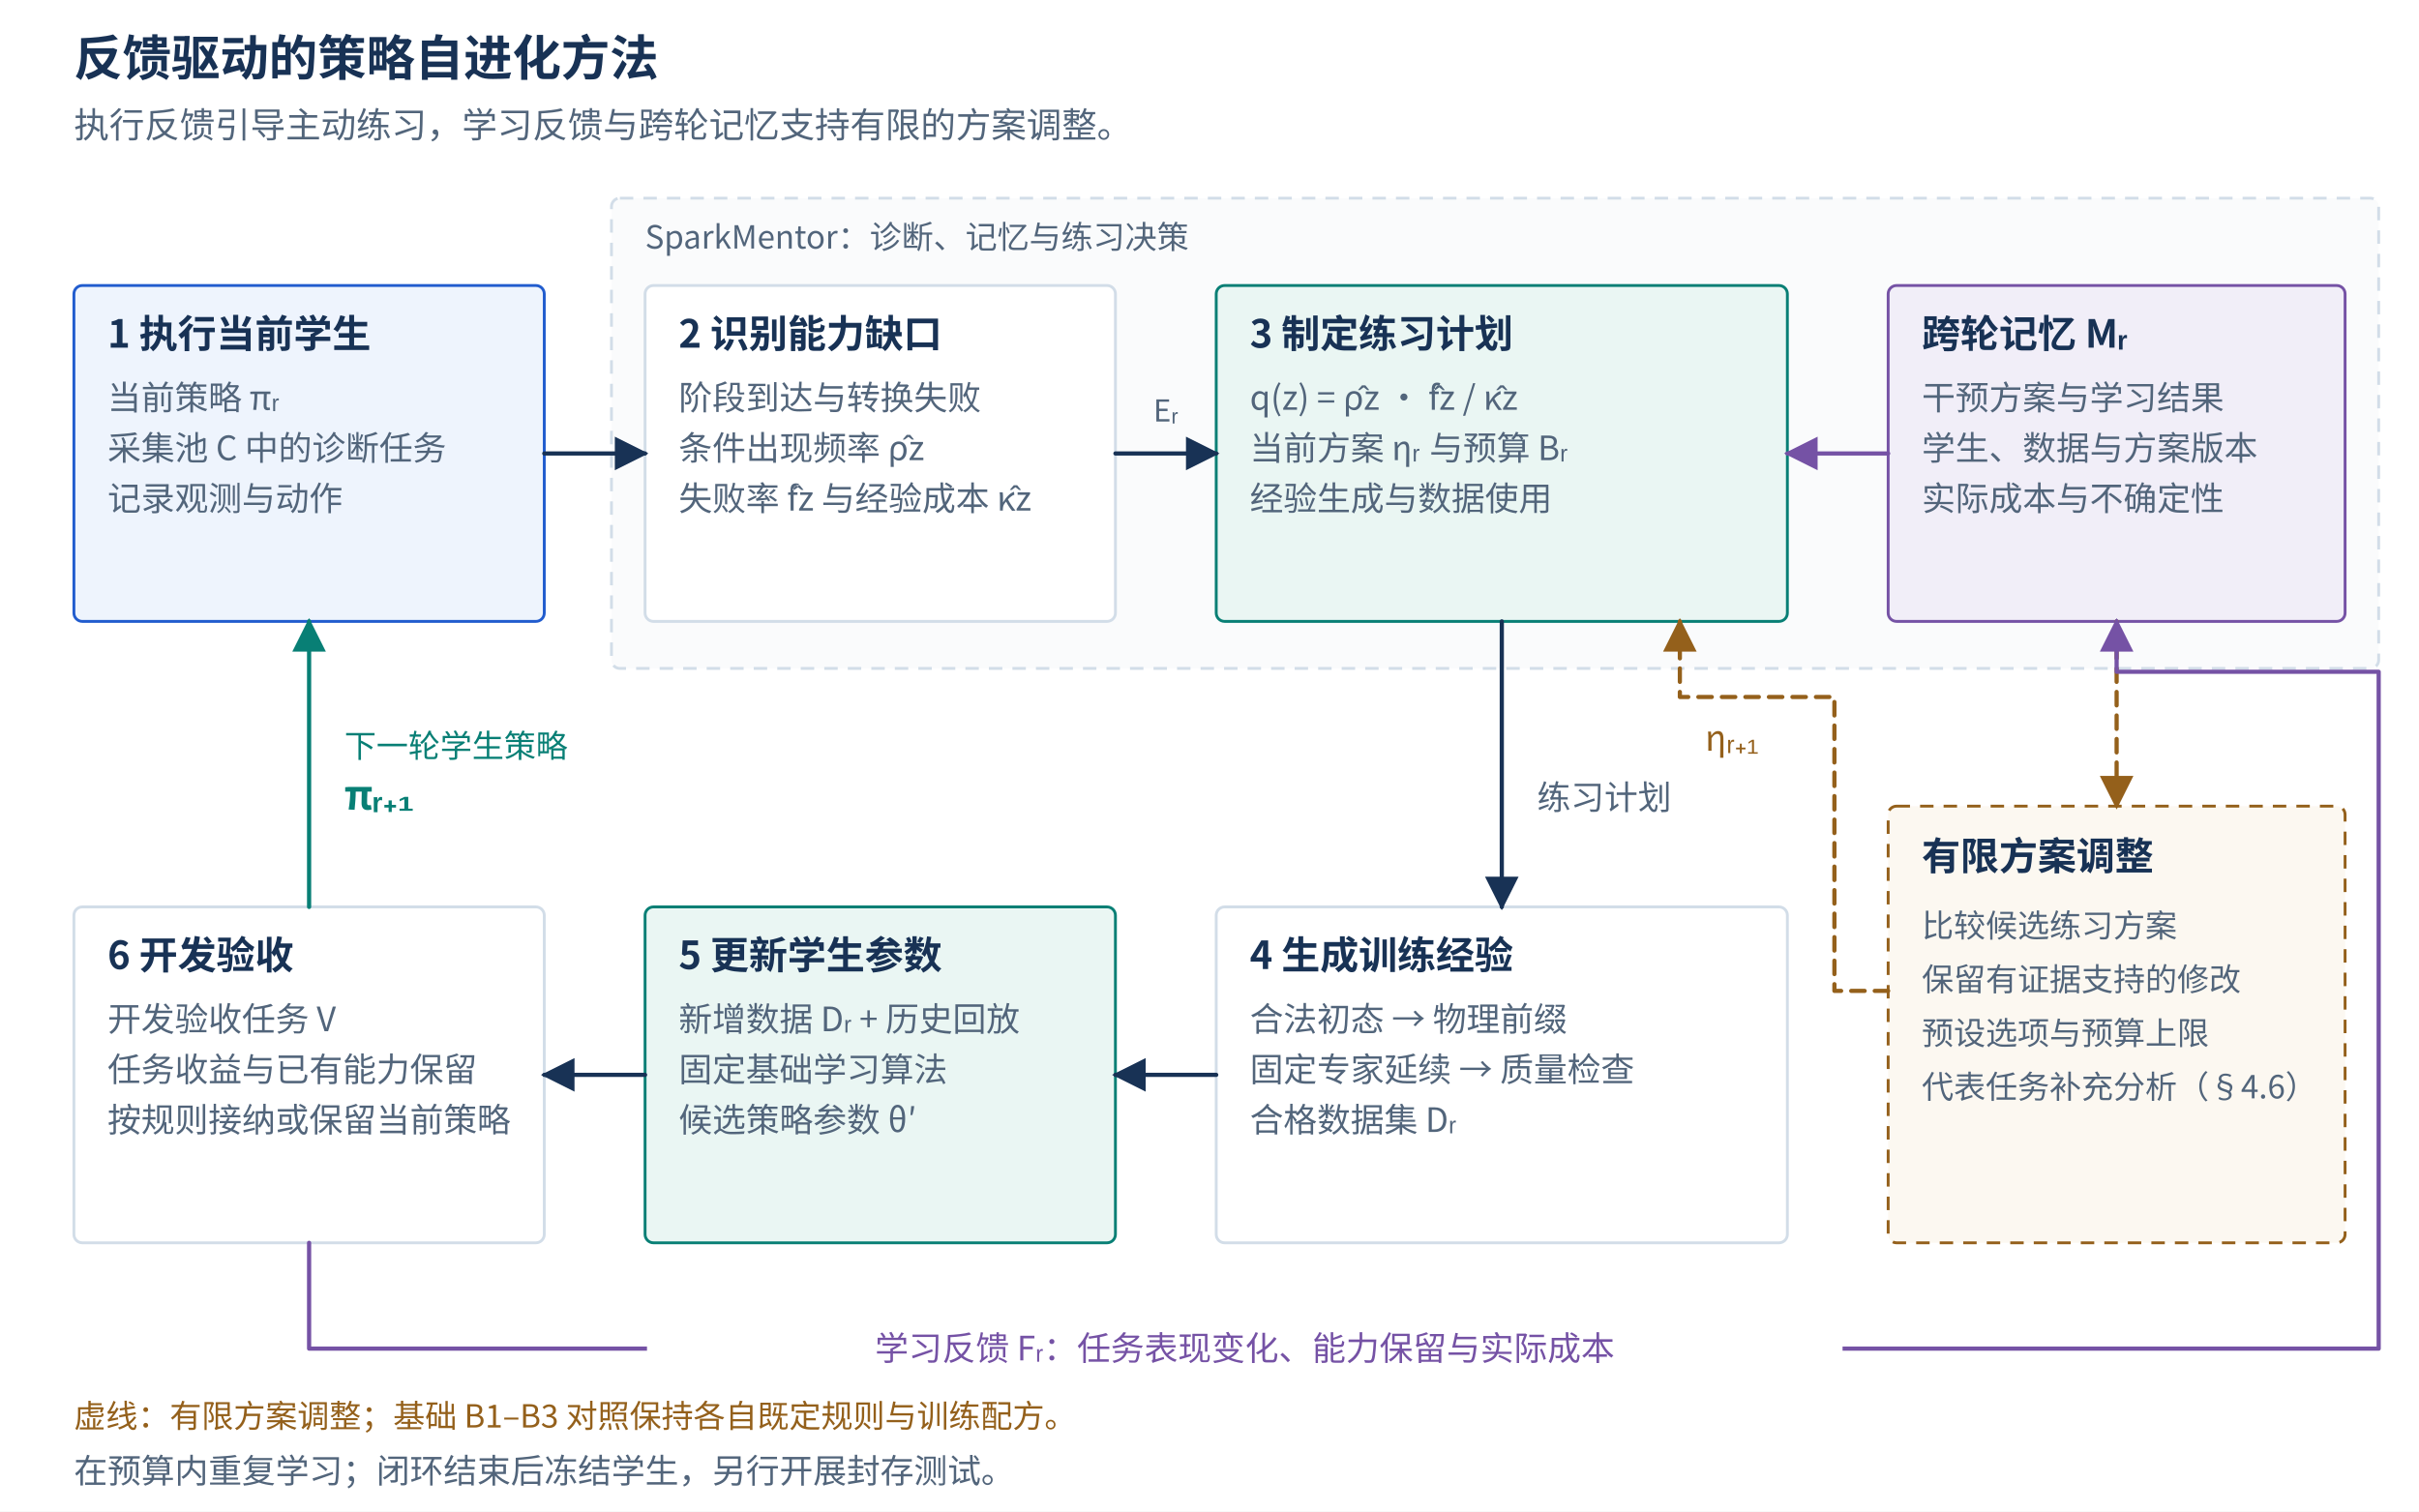
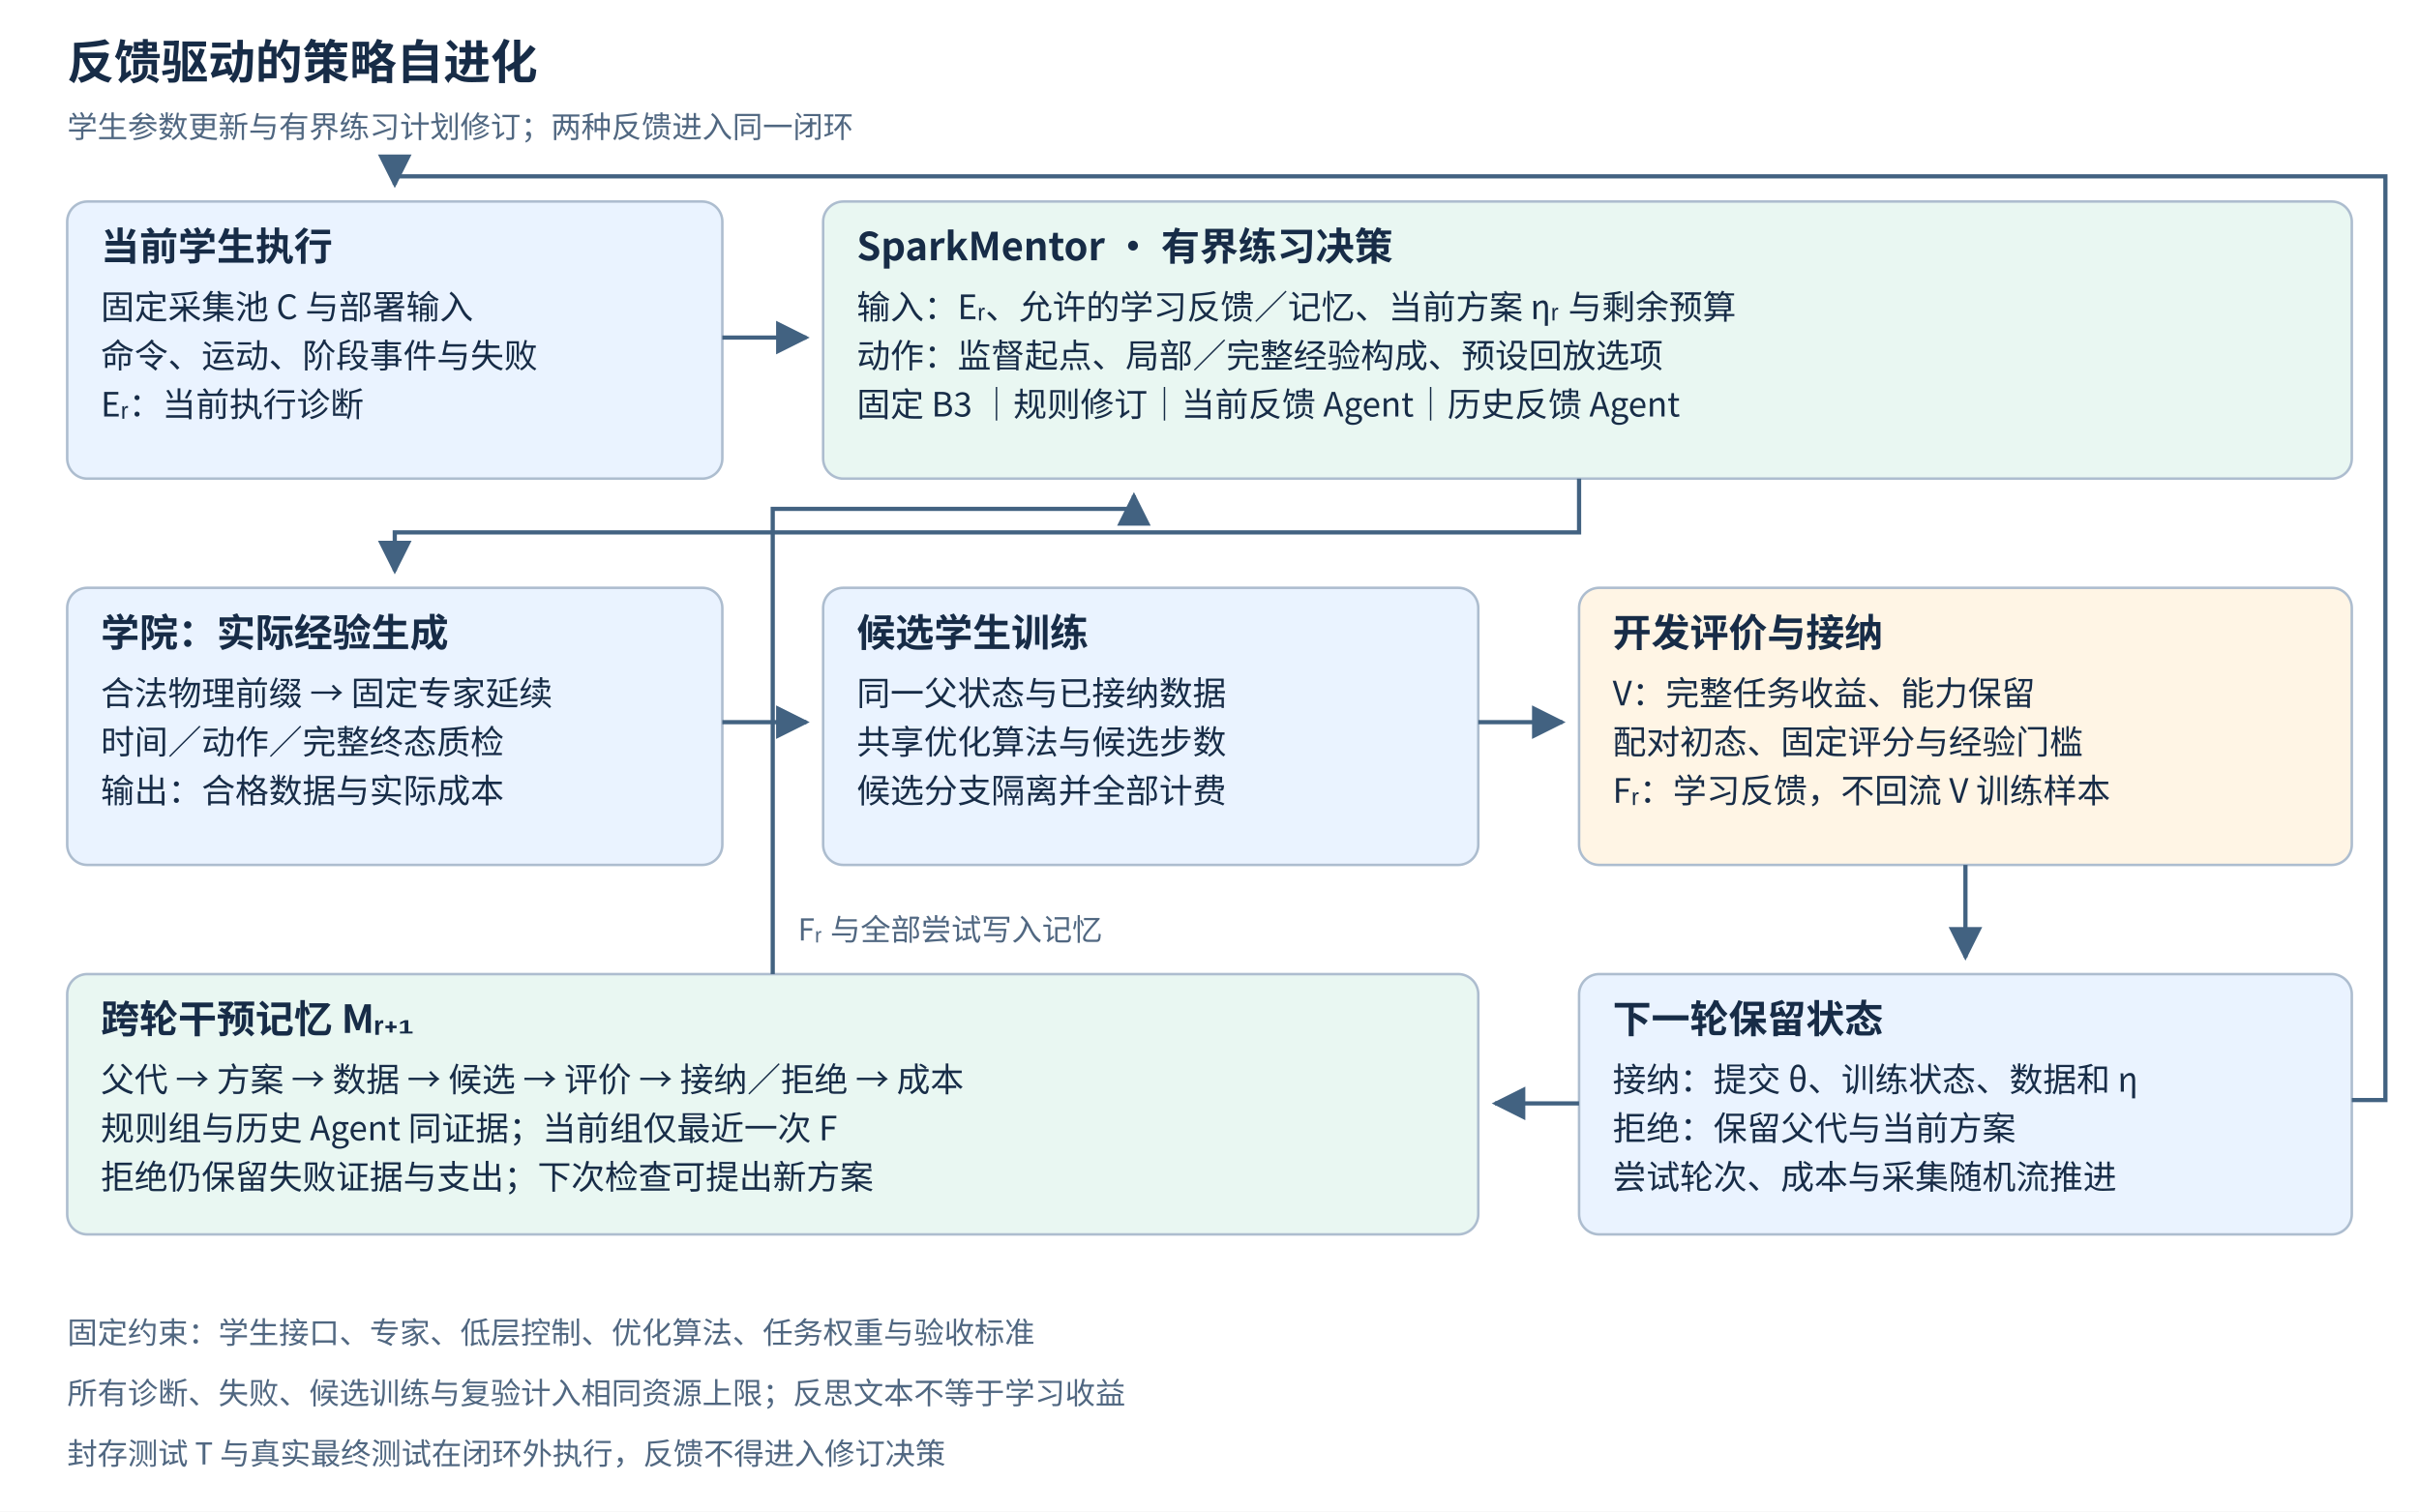
- <svg xmlns="http://www.w3.org/2000/svg" width="1440" height="900" viewBox="0 0 1440 900" role="img" aria-labelledby="title desc">
+ <svg xmlns="http://www.w3.org/2000/svg" width="1440" height="900" viewBox="0 0 1440 900" role="img">
  <defs>
-     <marker id="arrow-ink" viewBox="0 0 10 10" refX="9" refY="5" markerWidth="8" markerHeight="8" orient="auto-start-reverse">
-       <path d="M 0 0 L 10 5 L 0 10 z" fill="#183255" />
-     </marker>
-     <marker id="arrow-teal" viewBox="0 0 10 10" refX="9" refY="5" markerWidth="8" markerHeight="8" orient="auto-start-reverse">
-       <path d="M 0 0 L 10 5 L 0 10 z" fill="#087f75" />
-     </marker>
-     <marker id="arrow-blue" viewBox="0 0 10 10" refX="9" refY="5" markerWidth="8" markerHeight="8" orient="auto-start-reverse">
-       <path d="M 0 0 L 10 5 L 0 10 z" fill="#215cce" />
-     </marker>
-     <marker id="arrow-purple" viewBox="0 0 10 10" refX="9" refY="5" markerWidth="8" markerHeight="8" orient="auto-start-reverse">
-       <path d="M 0 0 L 10 5 L 0 10 z" fill="#7552a5" />
-     </marker>
-     <marker id="arrow-amber" viewBox="0 0 10 10" refX="9" refY="5" markerWidth="8" markerHeight="8" orient="auto-start-reverse">
-       <path d="M 0 0 L 10 5 L 0 10 z" fill="#94601b" />
+     <marker id="arrow" viewBox="0 0 10 10" refX="9" refY="5" markerWidth="8" markerHeight="8" orient="auto-start-reverse">
+       <path d="M0 0L10 5L0 10Z" fill="#426281" />
    </marker>
  </defs>
-   <g font-family="Microsoft YaHei, Noto Sans CJK SC, Arial, sans-serif">
-     <rect width="1440" height="100%" fill="white" />
-     <text x="44" y="45" fill="#183255" font-size="29" font-weight="700" text-anchor="start">反馈驱动的策略自进化方法</text>
-     <text x="44" y="82" fill="#52657b" font-size="21" font-weight="400" text-anchor="start">执行反馈引导主动练习，学习反馈与跨轮记忆支持有限的方案调整。</text>
-     <rect x="364" y="118" width="1052" height="280" rx="5" fill="#fafbfc" stroke="#d2dde8" stroke-width="1.7" stroke-dasharray="8 6" />
-     <text x="384" y="148" fill="#52657b" font-size="19" font-weight="400" text-anchor="start">SparkMentor：诊断、记忆与练习决策</text>
-     <rect x="44" y="170" width="280" height="200" rx="5" fill="#eef4fd" stroke="#215cce" stroke-width="1.7" />
-     <text x="64" y="207" fill="#183255" font-size="23" font-weight="600" text-anchor="start">1  执行当前学生</text>
-     <text x="64" y="244" fill="#52657b" font-size="20" font-weight="400" text-anchor="start">当前策略 πᵣ</text>
-     <text x="64" y="274" fill="#52657b" font-size="20" font-weight="400" text-anchor="start">采集池 C 中的诊断任务</text>
-     <text x="64" y="304" fill="#52657b" font-size="20" font-weight="400" text-anchor="start">记录观测与动作</text>
-     <rect x="384" y="170" width="280" height="200" rx="5" fill="white" stroke="#d2dde8" stroke-width="1.7" />
-     <text x="404" y="207" fill="#183255" font-size="23" font-weight="600" text-anchor="start">2  识别能力缺口</text>
-     <text x="404" y="244" fill="#52657b" font-size="20" font-weight="400" text-anchor="start">阶段到达与转换失败</text>
-     <text x="404" y="274" fill="#52657b" font-size="20" font-weight="400" text-anchor="start">条件出现频率 ρ̂z</text>
-     <text x="404" y="304" fill="#52657b" font-size="20" font-weight="400" text-anchor="start">失败率 f̂z 与经验成本 κ̂z</text>
-     <rect x="724" y="170" width="340" height="200" rx="5" fill="#eaf6f3" stroke="#087f75" stroke-width="1.7" />
-     <text x="744" y="207" fill="#183255" font-size="23" font-weight="600" text-anchor="start">3  制定练习计划</text>
-     <text x="744" y="244" fill="#52657b" font-size="20" font-weight="400" text-anchor="start">q(z) = ρ̂z · f̂z / κ̂z</text>
-     <text x="744" y="274" fill="#52657b" font-size="20" font-weight="400" text-anchor="start">当前方案 ηᵣ 与预算 Bᵣ</text>
-     <text x="744" y="304" fill="#52657b" font-size="20" font-weight="400" text-anchor="start">经验生成与数据使用</text>
-     <rect x="1124" y="170" width="272" height="200" rx="5" fill="#f1eef8" stroke="#7552a5" stroke-width="1.7" />
-     <text x="1144" y="207" fill="#183255" font-size="23" font-weight="600" text-anchor="start">跨轮记忆 Mᵣ</text>
-     <text x="1144" y="244" fill="#52657b" font-size="20" font-weight="400" text-anchor="start">干预方案与学习结果</text>
-     <text x="1144" y="274" fill="#52657b" font-size="20" font-weight="400" text-anchor="start">学生、数据与方案版本</text>
-     <text x="1144" y="304" fill="#52657b" font-size="20" font-weight="400" text-anchor="start">实际成本与不确定性</text>
-     <path d="M324 270 H384" fill="none" stroke="#183255" stroke-width="2.5" stroke-linejoin="round" stroke-linecap="round" marker-end="url(#arrow-ink)" />
-     <path d="M664 270 H724" fill="none" stroke="#183255" stroke-width="2.5" stroke-linejoin="round" stroke-linecap="round" marker-end="url(#arrow-ink)" />
-     <text x="694" y="251" fill="#52657b" font-size="18" font-weight="400" text-anchor="middle">Eᵣ</text>
-     <path d="M1124 270 H1064" fill="none" stroke="#7552a5" stroke-width="2.5" stroke-linejoin="round" stroke-linecap="round" marker-end="url(#arrow-purple)" />
-     <rect x="724" y="540" width="340" height="200" rx="5" fill="white" stroke="#d2dde8" stroke-width="1.7" />
-     <text x="744" y="577" fill="#183255" font-size="23" font-weight="600" text-anchor="start">4  生成训练经验</text>
-     <text x="744" y="614" fill="#52657b" font-size="20" font-weight="400" text-anchor="start">合法初态 → 物理前缀</text>
-     <text x="744" y="644" fill="#52657b" font-size="20" font-weight="400" text-anchor="start">固定专家延续 → 质量检查</text>
-     <text x="744" y="674" fill="#52657b" font-size="20" font-weight="400" text-anchor="start">合格数据集 Dᵣ</text>
-     <rect x="384" y="540" width="280" height="200" rx="5" fill="#eaf6f3" stroke="#087f75" stroke-width="1.7" />
-     <text x="404" y="577" fill="#183255" font-size="23" font-weight="600" text-anchor="start">5  更新学生参数</text>
-     <text x="404" y="614" fill="#52657b" font-size="20" font-weight="400" text-anchor="start">新增数据 Dᵣ + 历史回放</text>
-     <text x="404" y="644" fill="#52657b" font-size="20" font-weight="400" text-anchor="start">固定基础学习算法</text>
-     <text x="404" y="674" fill="#52657b" font-size="20" font-weight="400" text-anchor="start">候选策略参数 θ′</text>
-     <rect x="44" y="540" width="280" height="200" rx="5" fill="white" stroke="#d2dde8" stroke-width="1.7" />
-     <text x="64" y="577" fill="#183255" font-size="23" font-weight="600" text-anchor="start">6  开发验收</text>
-     <text x="64" y="614" fill="#52657b" font-size="20" font-weight="400" text-anchor="start">开发验收任务 V</text>
-     <text x="64" y="644" fill="#52657b" font-size="20" font-weight="400" text-anchor="start">任务收益与已有能力保留</text>
-     <text x="64" y="674" fill="#52657b" font-size="20" font-weight="400" text-anchor="start">按规则接纳或保留当前策略</text>
-     <path d="M894 370 V540" fill="none" stroke="#183255" stroke-width="2.5" stroke-linejoin="round" stroke-linecap="round" marker-end="url(#arrow-ink)" />
-     <text x="915" y="482" fill="#52657b" font-size="20" font-weight="400" text-anchor="start">练习计划</text>
-     <path d="M724 640 H664" fill="none" stroke="#183255" stroke-width="2.5" stroke-linejoin="round" stroke-linecap="round" marker-end="url(#arrow-ink)" />
-     <path d="M384 640 H324" fill="none" stroke="#183255" stroke-width="2.5" stroke-linejoin="round" stroke-linecap="round" marker-end="url(#arrow-ink)" />
-     <path d="M184 540 V370" fill="none" stroke="#087f75" stroke-width="2.5" stroke-linejoin="round" stroke-linecap="round" marker-end="url(#arrow-teal)" />
-     <text x="205" y="451" fill="#087f75" font-size="19" font-weight="400" text-anchor="start">下一轮学生策略</text>
-     <text x="205" y="482" fill="#087f75" font-size="24" font-weight="600" text-anchor="start">πᵣ₊₁</text>
-     <rect x="1124" y="480" width="272" height="260" rx="5" fill="#fcf8f1" stroke="#94601b" stroke-width="1.7" stroke-dasharray="8 6" />
-     <text x="1144" y="518" fill="#183255" font-size="23" font-weight="600" text-anchor="start">有限方案调整</text>
-     <text x="1144" y="558" fill="#52657b" font-size="19" font-weight="400" text-anchor="start">比较候选练习方案</text>
-     <text x="1144" y="590" fill="#52657b" font-size="19" font-weight="400" text-anchor="start">保留有证据支持的修改</text>
-     <text x="1144" y="622" fill="#52657b" font-size="19" font-weight="400" text-anchor="start">预设选项与预算上限</text>
-     <text x="1144" y="654" fill="#52657b" font-size="19" font-weight="400" text-anchor="start">代表任务补充分析（§4.6）</text>
-     <path d="M1260 370 V480" fill="none" stroke="#94601b" stroke-width="2.5" stroke-linejoin="round" stroke-linecap="round" marker-end="url(#arrow-amber)" stroke-dasharray="8 6" />
-     <path d="M1124 590 H1092 V415 H1000 V370" fill="none" stroke="#94601b" stroke-width="2.5" stroke-linejoin="round" stroke-linecap="round" marker-end="url(#arrow-amber)" stroke-dasharray="8 6" />
-     <text x="1015" y="447" fill="#94601b" font-size="21" font-weight="400" text-anchor="start">ηᵣ₊₁</text>
-     <path d="M184 740 V803 H1416 V400 H1260 V370" fill="none" stroke="#7552a5" stroke-width="2.5" stroke-linejoin="round" stroke-linecap="round" marker-end="url(#arrow-purple)" />
-     <rect x="386" y="781" width="710" height="42" rx="3" fill="white" stroke="white" stroke-width="1.7" />
-     <text x="741" y="810" fill="#7552a5" font-size="20" font-weight="500" text-anchor="middle">学习反馈 Fᵣ：任务表现变化、能力保留与实际成本</text>
-     <text x="44" y="850" fill="#94601b" font-size="19" font-weight="400" text-anchor="start">虚线：有限方案调整；基础 B1–B3 对照保持各自既定规则与训练配方。</text>
-     <text x="44" y="883" fill="#52657b" font-size="20" font-weight="400" text-anchor="start">在预算内重复学习；闭环结束后冻结学生，另行开展封存测试。</text>
-   </g>
+   <rect width="1440" height="900" fill="white" />
+   <style>text{font-family:"Microsoft YaHei","Noto Sans CJK SC",Arial,sans-serif;fill:#172c47}.title{font-size:28px;font-weight:700}.head{font-size:23px;font-weight:650}.body{font-size:20px}.small{font-size:18px;fill:#506781}</style>
+   <text x="40" y="47" class="title" text-anchor="start">反馈驱动的策略自进化</text>
+   <text x="40" y="82" class="small" text-anchor="start">学生参数更新与有界练习计划修订；两种反馈进入同一闭环</text>
+   <rect x="40" y="120" width="390" height="165" rx="12" fill="#eaf3ff" stroke="#adbdcf" stroke-width="1.5" />
+   <text x="60" y="155" class="head" text-anchor="start">当前学生执行</text>
+   <text x="60" y="190" class="body" text-anchor="start">固定采集池 C 与部署输入</text>
+   <text x="60" y="219" class="body" text-anchor="start">命令、运动、阶段事件与失败</text>
+   <text x="60" y="248" class="body" text-anchor="start">Eᵣ：当前执行诊断</text>
+   <rect x="490" y="120" width="910" height="165" rx="12" fill="#e9f7f2" stroke="#adbdcf" stroke-width="1.5" />
+   <text x="510" y="155" class="head" text-anchor="start">SparkMentor · 有界练习决策</text>
+   <text x="510" y="190" class="body" text-anchor="start">输入：Eᵣ、允许的学习反馈／记忆、当前方案 ηᵣ 与剩余预算</text>
+   <text x="510" y="219" class="body" text-anchor="start">动作：监督起点、局部／完整经验构成、预设回放选项</text>
+   <text x="510" y="248" class="body" text-anchor="start">固定 B3 ｜规则修订｜当前反馈 Agent｜历史反馈 Agent</text>
+   <polyline points="430,201 480,201" fill="none" stroke="#426281" stroke-width="2.5" marker-end="url(#arrow)" />
+   <rect x="40" y="350" width="390" height="165" rx="12" fill="#eaf3ff" stroke="#adbdcf" stroke-width="1.5" />
+   <text x="60" y="385" class="head" text-anchor="start">学院：实际经验生成</text>
+   <text x="60" y="420" class="body" text-anchor="start">合法物理前缀 → 固定专家延续</text>
+   <text x="60" y="449" class="body" text-anchor="start">时间／动作／完整终态质检</text>
+   <text x="60" y="478" class="body" text-anchor="start">输出：合格数据与实际成本</text>
+   <rect x="490" y="350" width="390" height="165" rx="12" fill="#eaf3ff" stroke="#adbdcf" stroke-width="1.5" />
+   <text x="510" y="385" class="head" text-anchor="start">候选学生训练</text>
+   <text x="510" y="420" class="body" text-anchor="start">同一父状态与已接纳数据</text>
+   <text x="510" y="449" class="body" text-anchor="start">共享优化算法与候选步数</text>
+   <text x="510" y="478" class="body" text-anchor="start">候选分支隔离并全部计费</text>
+   <rect x="940" y="350" width="460" height="165" rx="12" fill="#fff5e5" stroke="#adbdcf" stroke-width="1.5" />
+   <text x="960" y="385" class="head" text-anchor="start">开发评价与接纳</text>
+   <text x="960" y="420" class="body" text-anchor="start">V：完整任务收益、能力保留</text>
+   <text x="960" y="449" class="body" text-anchor="start">配对初态、固定评分与经验门槛</text>
+   <text x="960" y="478" class="body" text-anchor="start">Fᵣ：学习反馈，不回流 V 训练样本</text>
+   <polyline points="940,285 940,317 235,317 235,340" fill="none" stroke="#426281" stroke-width="2.5" marker-end="url(#arrow)" />
+   <polyline points="430,430 480,430" fill="none" stroke="#426281" stroke-width="2.5" marker-end="url(#arrow)" />
+   <polyline points="880,430 930,430" fill="none" stroke="#426281" stroke-width="2.5" marker-end="url(#arrow)" />
+   <rect x="40" y="580" width="840" height="155" rx="12" fill="#e9f7f2" stroke="#adbdcf" stroke-width="1.5" />
+   <text x="60" y="615" class="head" text-anchor="start">跨轮干预记忆 Mᵣ₊₁</text>
+   <text x="60" y="650" class="body" text-anchor="start">父代 → 方案 → 数据 → 候选 → 评价 → 接纳／拒绝 → 成本</text>
+   <text x="60" y="679" class="body" text-anchor="start">规则组与历史 Agent 同证据；当前组仅最近一次 F</text>
+   <text x="60" y="708" class="body" text-anchor="start">拒绝仍保留失败证据与支出；下次检查可提出新方案</text>
+   <rect x="940" y="580" width="460" height="155" rx="12" fill="#eaf3ff" stroke="#adbdcf" stroke-width="1.5" />
+   <text x="960" y="615" class="head" text-anchor="start">下一轮保留状态</text>
+   <text x="960" y="650" class="body" text-anchor="start">接纳：提交 θ、训练状态、数据和 η</text>
+   <text x="960" y="679" class="body" text-anchor="start">拒绝：保留父代与当前方案</text>
+   <text x="960" y="708" class="body" text-anchor="start">尝试轮次、成本与采集随机流推进</text>
+   <polyline points="1170,515 1170,570" fill="none" stroke="#426281" stroke-width="2.5" marker-end="url(#arrow)" />
+   <polyline points="940,657 890,657" fill="none" stroke="#426281" stroke-width="2.5" marker-end="url(#arrow)" />
+   <polyline points="460,580 460,303 675,303 675,295" fill="none" stroke="#426281" stroke-width="2.5" marker-end="url(#arrow)" />
+   <text x="475" y="560" class="small" text-anchor="start">Fᵣ 与全部尝试写入记忆</text>
+   <polyline points="1400,655 1420,655 1420,105 235,105 235,110" fill="none" stroke="#426281" stroke-width="2.5" marker-end="url(#arrow)" />
+   <text x="40" y="800" class="small" text-anchor="start">固定约束：学生接口、专家、低层控制、优化算法、任务权重与验收标准</text>
+   <text x="40" y="836" class="small" text-anchor="start">所有诊断、失败、候选训练与复验计入相同资源上限；反思文本不等于学习收益</text>
+   <text x="40" y="872" class="small" text-anchor="start">封存测试 T 与真实最终测试在闭环外执行，反馈不得进入修订决策</text>
</svg>
